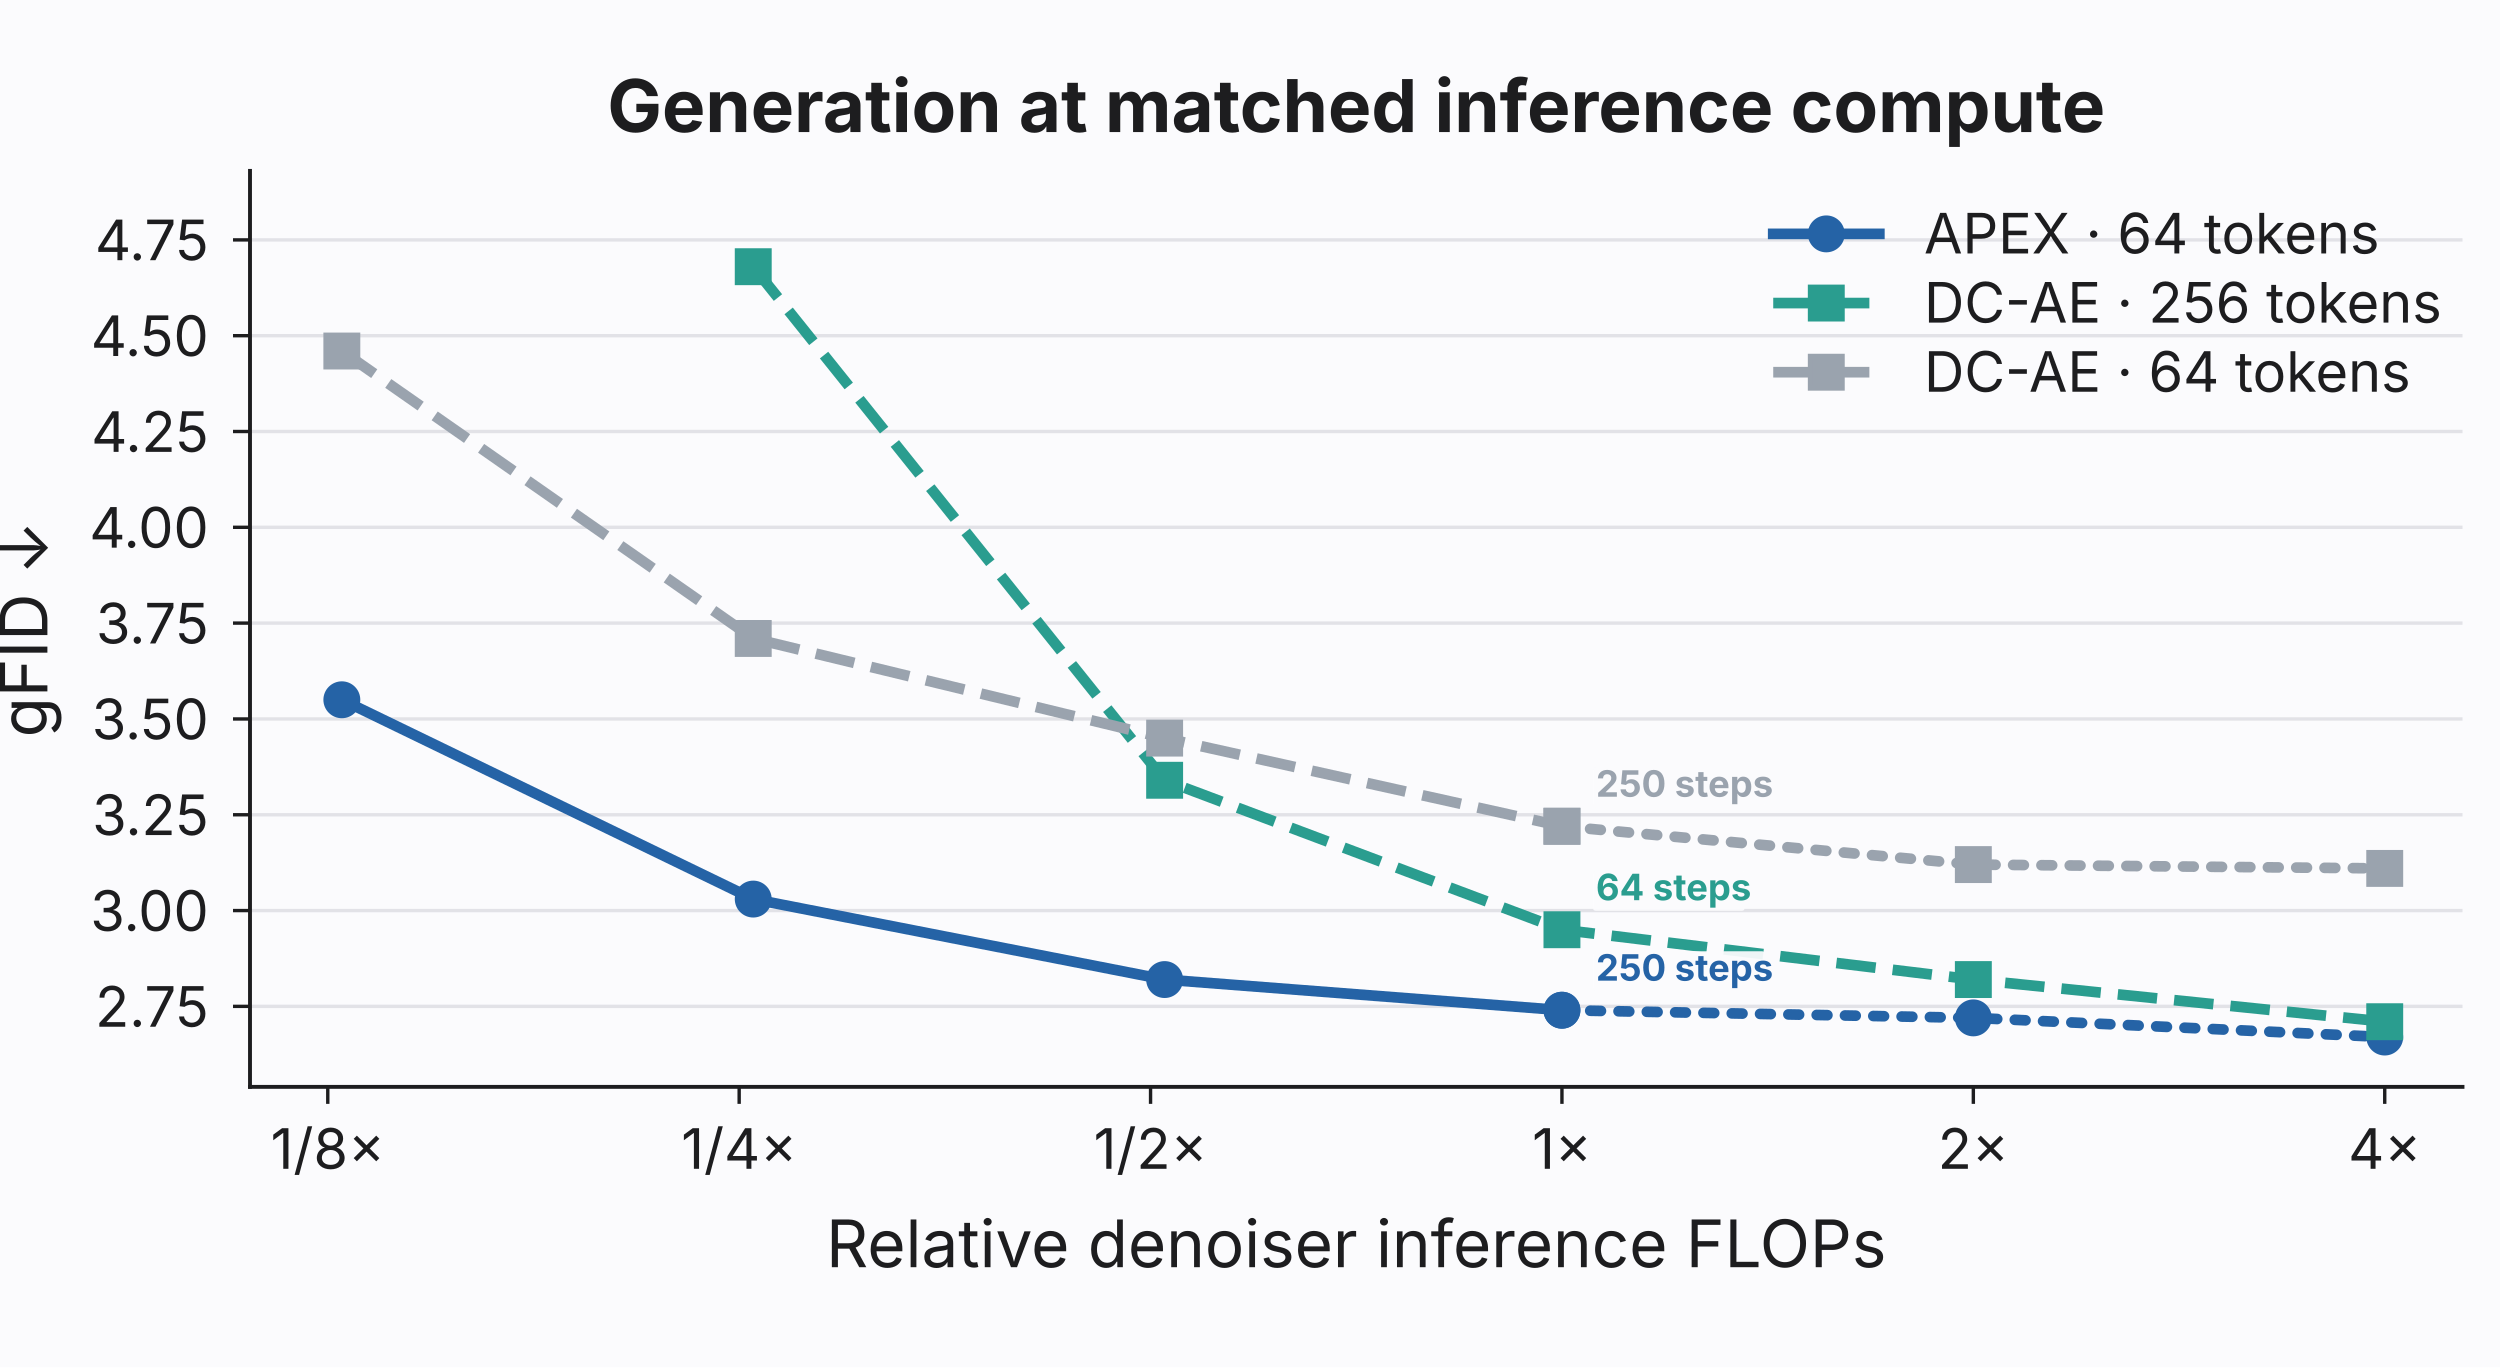
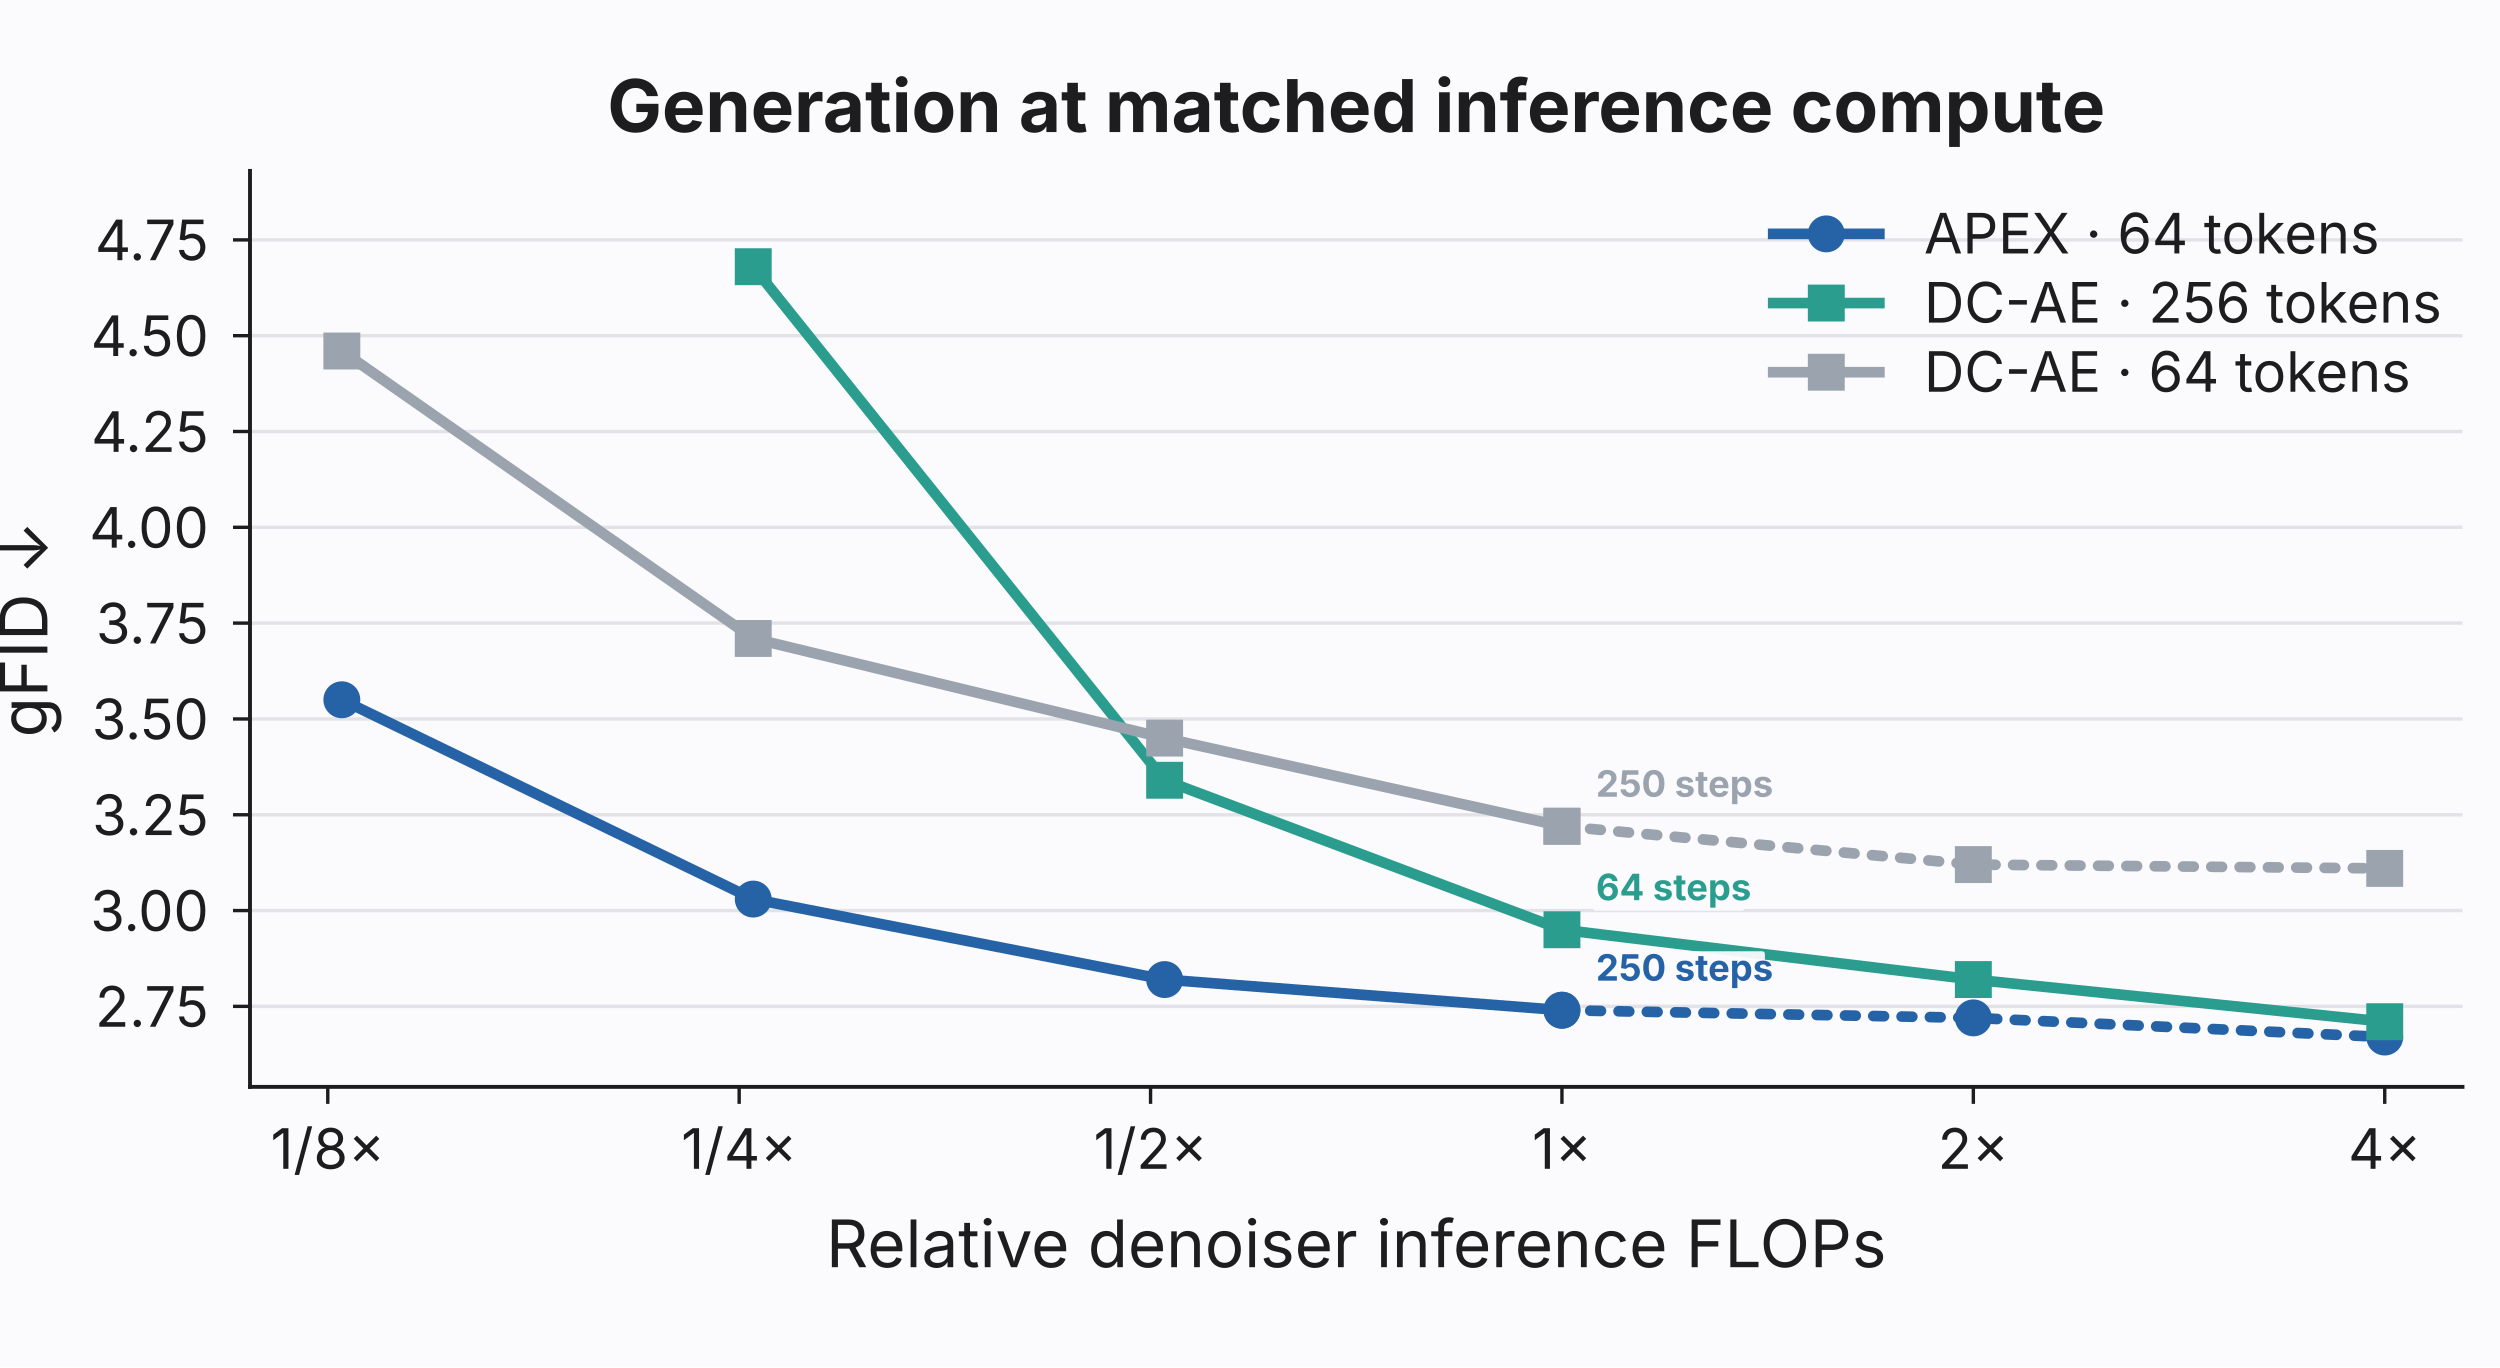
<svg xmlns="http://www.w3.org/2000/svg" xmlns:xlink="http://www.w3.org/1999/xlink" width="514.8pt" height="281.52pt" viewBox="0 0 514.8 281.52" version="1.1">
  <defs>
    <style type="text/css">*{stroke-linejoin: round; stroke-linecap: butt}</style>
  </defs>
  <g id="figure_1">
    <g id="patch_1">
      <path d="M 0 281.52 L 514.8 281.52 L 514.8 0 L 0 0 z " style="fill: #fbfbfd" />
    </g>
    <g id="axes_1">
      <g id="patch_2">
        <path d="M 51.48 223.808 L 507.078 223.808 L 507.078 35.19 L 51.48 35.19 z " style="fill: #fbfbfd" />
      </g>
      <g id="matplotlib.axis_1">
        <g id="xtick_1">
          <g id="line2d_1">
            <defs>
-               <path id="md900655c46" d="M 0 0 L 0 3.5 " style="stroke: #1d1d1f; stroke-width: 0.7" />
+               <path id="mf299c890eb" d="M 0 0 L 0 3.5 " style="stroke: #1d1d1f; stroke-width: 0.7" />
            </defs>
            <g>
-               <use xlink:href="#md900655c46" x="67.494" y="223.808" style="fill: #1d1d1f; stroke: #1d1d1f; stroke-width: 0.7" />
+               <use xlink:href="#mf299c890eb" x="67.494" y="223.808" style="fill: #1d1d1f; stroke: #1d1d1f; stroke-width: 0.7" />
            </g>
          </g>
          <g id="text_1">
            <text style="font-size: 11.5px; font-family: 'Inter', 'Arial', 'Helvetica', 'DejaVu Sans', sans-serif; text-anchor: middle; fill: #1d1d1f" x="67.494" y="240.681" transform="rotate(-0 67.49383 240.6807)">1/8×</text>
          </g>
        </g>
        <g id="xtick_2">
          <g id="line2d_2">
            <g>
-               <use xlink:href="#md900655c46" x="152.208" y="223.808" style="fill: #1d1d1f; stroke: #1d1d1f; stroke-width: 0.7" />
+               <use xlink:href="#mf299c890eb" x="152.208" y="223.808" style="fill: #1d1d1f; stroke: #1d1d1f; stroke-width: 0.7" />
            </g>
          </g>
          <g id="text_2">
            <text style="font-size: 11.5px; font-family: 'Inter', 'Arial', 'Helvetica', 'DejaVu Sans', sans-serif; text-anchor: middle; fill: #1d1d1f" x="152.208" y="240.681" transform="rotate(-0 152.2079 240.6807)">1/4×</text>
          </g>
        </g>
        <g id="xtick_3">
          <g id="line2d_3">
            <g>
-               <use xlink:href="#md900655c46" x="236.922" y="223.808" style="fill: #1d1d1f; stroke: #1d1d1f; stroke-width: 0.7" />
+               <use xlink:href="#mf299c890eb" x="236.922" y="223.808" style="fill: #1d1d1f; stroke: #1d1d1f; stroke-width: 0.7" />
            </g>
          </g>
          <g id="text_3">
            <text style="font-size: 11.5px; font-family: 'Inter', 'Arial', 'Helvetica', 'DejaVu Sans', sans-serif; text-anchor: middle; fill: #1d1d1f" x="236.922" y="240.681" transform="rotate(-0 236.922 240.6807)">1/2×</text>
          </g>
        </g>
        <g id="xtick_4">
          <g id="line2d_4">
            <g>
-               <use xlink:href="#md900655c46" x="321.636" y="223.808" style="fill: #1d1d1f; stroke: #1d1d1f; stroke-width: 0.7" />
+               <use xlink:href="#mf299c890eb" x="321.636" y="223.808" style="fill: #1d1d1f; stroke: #1d1d1f; stroke-width: 0.7" />
            </g>
          </g>
          <g id="text_4">
            <text style="font-size: 11.5px; font-family: 'Inter', 'Arial', 'Helvetica', 'DejaVu Sans', sans-serif; text-anchor: middle; fill: #1d1d1f" x="321.636" y="240.681" transform="rotate(-0 321.636 240.6807)">1×</text>
          </g>
        </g>
        <g id="xtick_5">
          <g id="line2d_5">
            <g>
-               <use xlink:href="#md900655c46" x="406.35" y="223.808" style="fill: #1d1d1f; stroke: #1d1d1f; stroke-width: 0.7" />
+               <use xlink:href="#mf299c890eb" x="406.35" y="223.808" style="fill: #1d1d1f; stroke: #1d1d1f; stroke-width: 0.7" />
            </g>
          </g>
          <g id="text_5">
            <text style="font-size: 11.5px; font-family: 'Inter', 'Arial', 'Helvetica', 'DejaVu Sans', sans-serif; text-anchor: middle; fill: #1d1d1f" x="406.35" y="240.681" transform="rotate(-0 406.3501 240.6807)">2×</text>
          </g>
        </g>
        <g id="xtick_6">
          <g id="line2d_6">
            <g>
-               <use xlink:href="#md900655c46" x="491.064" y="223.808" style="fill: #1d1d1f; stroke: #1d1d1f; stroke-width: 0.7" />
+               <use xlink:href="#mf299c890eb" x="491.064" y="223.808" style="fill: #1d1d1f; stroke: #1d1d1f; stroke-width: 0.7" />
            </g>
          </g>
          <g id="text_6">
            <text style="font-size: 11.5px; font-family: 'Inter', 'Arial', 'Helvetica', 'DejaVu Sans', sans-serif; text-anchor: middle; fill: #1d1d1f" x="491.064" y="240.681" transform="rotate(-0 491.0642 240.6807)">4×</text>
          </g>
        </g>
        <g id="text_7">
          <text style="font-size: 13.5px; font-family: 'Inter', 'Arial', 'Helvetica', 'DejaVu Sans', sans-serif; text-anchor: middle; fill: #1d1d1f" x="279.279" y="260.937" transform="rotate(-0 279.279 260.9369)">Relative denoiser inference FLOPs</text>
        </g>
      </g>
      <g id="matplotlib.axis_2">
        <g id="ytick_1">
          <g id="line2d_7">
-             <path d="M 51.48 207.235 L 507.078 207.235 " clip-path="url(#pe31afc2b4c)" style="fill: none; stroke: #e2e2e7; stroke-width: 0.7; stroke-linecap: square" />
+             <path d="M 51.48 207.235 L 507.078 207.235 " clip-path="url(#pf6d1157378)" style="fill: none; stroke: #e2e2e7; stroke-width: 0.7; stroke-linecap: square" />
          </g>
          <g id="line2d_8">
            <defs>
-               <path id="m49a3f5e8ff" d="M 0 0 L -3.5 0 " style="stroke: #1d1d1f; stroke-width: 0.7" />
+               <path id="m43edc47e20" d="M 0 0 L -3.5 0 " style="stroke: #1d1d1f; stroke-width: 0.7" />
            </defs>
            <g>
-               <use xlink:href="#m49a3f5e8ff" x="51.48" y="207.235" style="fill: #1d1d1f; stroke: #1d1d1f; stroke-width: 0.7" />
+               <use xlink:href="#m43edc47e20" x="51.48" y="207.235" style="fill: #1d1d1f; stroke: #1d1d1f; stroke-width: 0.7" />
            </g>
          </g>
          <g id="text_8">
            <text style="font-size: 11.5px; font-family: 'Inter', 'Arial', 'Helvetica', 'DejaVu Sans', sans-serif; text-anchor: end; fill: #1d1d1f" x="42.98" y="211.421" transform="rotate(-0 42.98 211.4214)">2.75</text>
          </g>
        </g>
        <g id="ytick_2">
          <g id="line2d_9">
-             <path d="M 51.48 187.505 L 507.078 187.505 " clip-path="url(#pe31afc2b4c)" style="fill: none; stroke: #e2e2e7; stroke-width: 0.7; stroke-linecap: square" />
+             <path d="M 51.48 187.505 L 507.078 187.505 " clip-path="url(#pf6d1157378)" style="fill: none; stroke: #e2e2e7; stroke-width: 0.7; stroke-linecap: square" />
          </g>
          <g id="line2d_10">
            <g>
-               <use xlink:href="#m49a3f5e8ff" x="51.48" y="187.505" style="fill: #1d1d1f; stroke: #1d1d1f; stroke-width: 0.7" />
+               <use xlink:href="#m43edc47e20" x="51.48" y="187.505" style="fill: #1d1d1f; stroke: #1d1d1f; stroke-width: 0.7" />
            </g>
          </g>
          <g id="text_9">
            <text style="font-size: 11.5px; font-family: 'Inter', 'Arial', 'Helvetica', 'DejaVu Sans', sans-serif; text-anchor: end; fill: #1d1d1f" x="42.98" y="191.691" transform="rotate(-0 42.98 191.6914)">3.00</text>
          </g>
        </g>
        <g id="ytick_3">
          <g id="line2d_11">
-             <path d="M 51.48 167.775 L 507.078 167.775 " clip-path="url(#pe31afc2b4c)" style="fill: none; stroke: #e2e2e7; stroke-width: 0.7; stroke-linecap: square" />
+             <path d="M 51.48 167.775 L 507.078 167.775 " clip-path="url(#pf6d1157378)" style="fill: none; stroke: #e2e2e7; stroke-width: 0.7; stroke-linecap: square" />
          </g>
          <g id="line2d_12">
            <g>
-               <use xlink:href="#m49a3f5e8ff" x="51.48" y="167.775" style="fill: #1d1d1f; stroke: #1d1d1f; stroke-width: 0.7" />
+               <use xlink:href="#m43edc47e20" x="51.48" y="167.775" style="fill: #1d1d1f; stroke: #1d1d1f; stroke-width: 0.7" />
            </g>
          </g>
          <g id="text_10">
            <text style="font-size: 11.5px; font-family: 'Inter', 'Arial', 'Helvetica', 'DejaVu Sans', sans-serif; text-anchor: end; fill: #1d1d1f" x="42.98" y="171.961" transform="rotate(-0 42.98 171.9615)">3.25</text>
          </g>
        </g>
        <g id="ytick_4">
          <g id="line2d_13">
-             <path d="M 51.48 148.045 L 507.078 148.045 " clip-path="url(#pe31afc2b4c)" style="fill: none; stroke: #e2e2e7; stroke-width: 0.7; stroke-linecap: square" />
+             <path d="M 51.48 148.045 L 507.078 148.045 " clip-path="url(#pf6d1157378)" style="fill: none; stroke: #e2e2e7; stroke-width: 0.7; stroke-linecap: square" />
          </g>
          <g id="line2d_14">
            <g>
-               <use xlink:href="#m49a3f5e8ff" x="51.48" y="148.045" style="fill: #1d1d1f; stroke: #1d1d1f; stroke-width: 0.7" />
+               <use xlink:href="#m43edc47e20" x="51.48" y="148.045" style="fill: #1d1d1f; stroke: #1d1d1f; stroke-width: 0.7" />
            </g>
          </g>
          <g id="text_11">
            <text style="font-size: 11.5px; font-family: 'Inter', 'Arial', 'Helvetica', 'DejaVu Sans', sans-serif; text-anchor: end; fill: #1d1d1f" x="42.98" y="152.232" transform="rotate(-0 42.98 152.2315)">3.50</text>
          </g>
        </g>
        <g id="ytick_5">
          <g id="line2d_15">
-             <path d="M 51.48 128.315 L 507.078 128.315 " clip-path="url(#pe31afc2b4c)" style="fill: none; stroke: #e2e2e7; stroke-width: 0.7; stroke-linecap: square" />
+             <path d="M 51.48 128.315 L 507.078 128.315 " clip-path="url(#pf6d1157378)" style="fill: none; stroke: #e2e2e7; stroke-width: 0.7; stroke-linecap: square" />
          </g>
          <g id="line2d_16">
            <g>
-               <use xlink:href="#m49a3f5e8ff" x="51.48" y="128.315" style="fill: #1d1d1f; stroke: #1d1d1f; stroke-width: 0.7" />
+               <use xlink:href="#m43edc47e20" x="51.48" y="128.315" style="fill: #1d1d1f; stroke: #1d1d1f; stroke-width: 0.7" />
            </g>
          </g>
          <g id="text_12">
            <text style="font-size: 11.5px; font-family: 'Inter', 'Arial', 'Helvetica', 'DejaVu Sans', sans-serif; text-anchor: end; fill: #1d1d1f" x="42.98" y="132.502" transform="rotate(-0 42.98 132.5016)">3.75</text>
          </g>
        </g>
        <g id="ytick_6">
          <g id="line2d_17">
-             <path d="M 51.48 108.585 L 507.078 108.585 " clip-path="url(#pe31afc2b4c)" style="fill: none; stroke: #e2e2e7; stroke-width: 0.7; stroke-linecap: square" />
+             <path d="M 51.48 108.585 L 507.078 108.585 " clip-path="url(#pf6d1157378)" style="fill: none; stroke: #e2e2e7; stroke-width: 0.7; stroke-linecap: square" />
          </g>
          <g id="line2d_18">
            <g>
-               <use xlink:href="#m49a3f5e8ff" x="51.48" y="108.585" style="fill: #1d1d1f; stroke: #1d1d1f; stroke-width: 0.7" />
+               <use xlink:href="#m43edc47e20" x="51.48" y="108.585" style="fill: #1d1d1f; stroke: #1d1d1f; stroke-width: 0.7" />
            </g>
          </g>
          <g id="text_13">
            <text style="font-size: 11.5px; font-family: 'Inter', 'Arial', 'Helvetica', 'DejaVu Sans', sans-serif; text-anchor: end; fill: #1d1d1f" x="42.98" y="112.772" transform="rotate(-0 42.98 112.7716)">4.00</text>
          </g>
        </g>
        <g id="ytick_7">
          <g id="line2d_19">
-             <path d="M 51.48 88.855 L 507.078 88.855 " clip-path="url(#pe31afc2b4c)" style="fill: none; stroke: #e2e2e7; stroke-width: 0.7; stroke-linecap: square" />
+             <path d="M 51.48 88.855 L 507.078 88.855 " clip-path="url(#pf6d1157378)" style="fill: none; stroke: #e2e2e7; stroke-width: 0.7; stroke-linecap: square" />
          </g>
          <g id="line2d_20">
            <g>
-               <use xlink:href="#m49a3f5e8ff" x="51.48" y="88.855" style="fill: #1d1d1f; stroke: #1d1d1f; stroke-width: 0.7" />
+               <use xlink:href="#m43edc47e20" x="51.48" y="88.855" style="fill: #1d1d1f; stroke: #1d1d1f; stroke-width: 0.7" />
            </g>
          </g>
          <g id="text_14">
            <text style="font-size: 11.5px; font-family: 'Inter', 'Arial', 'Helvetica', 'DejaVu Sans', sans-serif; text-anchor: end; fill: #1d1d1f" x="42.98" y="93.042" transform="rotate(-0 42.98 93.04164)">4.25</text>
          </g>
        </g>
        <g id="ytick_8">
          <g id="line2d_21">
-             <path d="M 51.48 69.126 L 507.078 69.126 " clip-path="url(#pe31afc2b4c)" style="fill: none; stroke: #e2e2e7; stroke-width: 0.7; stroke-linecap: square" />
+             <path d="M 51.48 69.126 L 507.078 69.126 " clip-path="url(#pf6d1157378)" style="fill: none; stroke: #e2e2e7; stroke-width: 0.7; stroke-linecap: square" />
          </g>
          <g id="line2d_22">
            <g>
-               <use xlink:href="#m49a3f5e8ff" x="51.48" y="69.126" style="fill: #1d1d1f; stroke: #1d1d1f; stroke-width: 0.7" />
+               <use xlink:href="#m43edc47e20" x="51.48" y="69.126" style="fill: #1d1d1f; stroke: #1d1d1f; stroke-width: 0.7" />
            </g>
          </g>
          <g id="text_15">
            <text style="font-size: 11.5px; font-family: 'Inter', 'Arial', 'Helvetica', 'DejaVu Sans', sans-serif; text-anchor: end; fill: #1d1d1f" x="42.98" y="73.312" transform="rotate(-0 42.98 73.31168)">4.50</text>
          </g>
        </g>
        <g id="ytick_9">
          <g id="line2d_23">
-             <path d="M 51.48 49.396 L 507.078 49.396 " clip-path="url(#pe31afc2b4c)" style="fill: none; stroke: #e2e2e7; stroke-width: 0.7; stroke-linecap: square" />
+             <path d="M 51.48 49.396 L 507.078 49.396 " clip-path="url(#pf6d1157378)" style="fill: none; stroke: #e2e2e7; stroke-width: 0.7; stroke-linecap: square" />
          </g>
          <g id="line2d_24">
            <g>
-               <use xlink:href="#m49a3f5e8ff" x="51.48" y="49.396" style="fill: #1d1d1f; stroke: #1d1d1f; stroke-width: 0.7" />
+               <use xlink:href="#m43edc47e20" x="51.48" y="49.396" style="fill: #1d1d1f; stroke: #1d1d1f; stroke-width: 0.7" />
            </g>
          </g>
          <g id="text_16">
            <text style="font-size: 11.5px; font-family: 'Inter', 'Arial', 'Helvetica', 'DejaVu Sans', sans-serif; text-anchor: end; fill: #1d1d1f" x="42.98" y="53.582" transform="rotate(-0 42.98 53.58173)">4.75</text>
          </g>
        </g>
        <g id="text_17">
          <text style="font-size: 13.5px; font-family: 'Inter', 'Arial', 'Helvetica', 'DejaVu Sans', sans-serif; text-anchor: middle; fill: #1d1d1f" x="9.759" y="129.499" transform="rotate(-90 9.758594 129.4992)">gFID ↓</text>
        </g>
      </g>
      <g id="patch_3">
        <path d="M 51.48 223.808 L 51.48 35.19 " style="fill: none; stroke: #1d1d1f; stroke-width: 0.8; stroke-linejoin: miter; stroke-linecap: square" />
      </g>
      <g id="patch_4">
        <path d="M 51.48 223.808 L 507.078 223.808 " style="fill: none; stroke: #1d1d1f; stroke-width: 0.8; stroke-linejoin: miter; stroke-linecap: square" />
      </g>
      <g id="text_18">
        <text style="font-weight: 700; font-size: 15px; font-family: 'Inter', 'Arial', 'Helvetica', 'DejaVu Sans', sans-serif; text-anchor: middle; fill: #1d1d1f" x="279.279" y="27.19" transform="rotate(-0 279.279 27.19)">Generation at matched inference compute</text>
      </g>
      <g id="line2d_25">
-         <path d="M 70.392 144.099 L 155.106 185.138 L 239.821 201.711 L 321.636 208.024 " clip-path="url(#pe31afc2b4c)" style="fill: none; stroke: #2563a6; stroke-width: 2.2; stroke-linecap: square" />
+         <path d="M 70.392 144.099 L 155.106 185.138 L 239.821 201.711 L 321.636 208.024 " clip-path="url(#pf6d1157378)" style="fill: none; stroke: #2563a6; stroke-width: 2.2; stroke-linecap: square" />
        <defs>
-           <path id="m1cb63aa934" d="M 0 3.3 C 0.875 3.3 1.715 2.952 2.333 2.333 C 2.952 1.715 3.3 0.875 3.3 0 C 3.3 -0.875 2.952 -1.715 2.333 -2.333 C 1.715 -2.952 0.875 -3.3 0 -3.3 C -0.875 -3.3 -1.715 -2.952 -2.333 -2.333 C -2.952 -1.715 -3.3 -0.875 -3.3 0 C -3.3 0.875 -2.952 1.715 -2.333 2.333 C -1.715 2.952 -0.875 3.3 0 3.3 z " style="stroke: #2563a6" />
+           <path id="m6d59fb1ba1" d="M 0 3.3 C 0.875 3.3 1.715 2.952 2.333 2.333 C 2.952 1.715 3.3 0.875 3.3 0 C 3.3 -0.875 2.952 -1.715 2.333 -2.333 C 1.715 -2.952 0.875 -3.3 0 -3.3 C -0.875 -3.3 -1.715 -2.952 -2.333 -2.333 C -2.952 -1.715 -3.3 -0.875 -3.3 0 C -3.3 0.875 -2.952 1.715 -2.333 2.333 C -1.715 2.952 -0.875 3.3 0 3.3 z " style="stroke: #2563a6" />
        </defs>
-         <g clip-path="url(#pe31afc2b4c)">
-           <use xlink:href="#m1cb63aa934" x="70.392" y="144.099" style="fill: #2563a6; stroke: #2563a6" />
-           <use xlink:href="#m1cb63aa934" x="155.106" y="185.138" style="fill: #2563a6; stroke: #2563a6" />
-           <use xlink:href="#m1cb63aa934" x="239.821" y="201.711" style="fill: #2563a6; stroke: #2563a6" />
-           <use xlink:href="#m1cb63aa934" x="321.636" y="208.024" style="fill: #2563a6; stroke: #2563a6" />
+         <g clip-path="url(#pf6d1157378)">
+           <use xlink:href="#m6d59fb1ba1" x="70.392" y="144.099" style="fill: #2563a6; stroke: #2563a6" />
+           <use xlink:href="#m6d59fb1ba1" x="155.106" y="185.138" style="fill: #2563a6; stroke: #2563a6" />
+           <use xlink:href="#m6d59fb1ba1" x="239.821" y="201.711" style="fill: #2563a6; stroke: #2563a6" />
+           <use xlink:href="#m6d59fb1ba1" x="321.636" y="208.024" style="fill: #2563a6; stroke: #2563a6" />
        </g>
      </g>
      <g id="line2d_26">
-         <path d="M 321.636 208.024 L 406.35 209.603 L 491.064 213.549 " clip-path="url(#pe31afc2b4c)" style="fill: none; stroke-dasharray: 2.2,3.63; stroke-dashoffset: 0; stroke: #2563a6; stroke-width: 2.2; stroke-linecap: round" />
-         <g clip-path="url(#pe31afc2b4c)">
-           <use xlink:href="#m1cb63aa934" x="321.636" y="208.024" style="fill: #2563a6; stroke: #2563a6" />
-           <use xlink:href="#m1cb63aa934" x="406.35" y="209.603" style="fill: #2563a6; stroke: #2563a6" />
-           <use xlink:href="#m1cb63aa934" x="491.064" y="213.549" style="fill: #2563a6; stroke: #2563a6" />
+         <path d="M 321.636 208.024 L 406.35 209.603 L 491.064 213.549 " clip-path="url(#pf6d1157378)" style="fill: none; stroke-dasharray: 2.2,3.63; stroke-dashoffset: 0; stroke: #2563a6; stroke-width: 2.2; stroke-linecap: round" />
+         <g clip-path="url(#pf6d1157378)">
+           <use xlink:href="#m6d59fb1ba1" x="321.636" y="208.024" style="fill: #2563a6; stroke: #2563a6" />
+           <use xlink:href="#m6d59fb1ba1" x="406.35" y="209.603" style="fill: #2563a6; stroke: #2563a6" />
+           <use xlink:href="#m6d59fb1ba1" x="491.064" y="213.549" style="fill: #2563a6; stroke: #2563a6" />
        </g>
      </g>
      <g id="line2d_27">
-         <path d="M 155.106 54.92 L 239.821 160.673 L 321.636 191.451 L 406.35 201.711 L 491.064 210.392 " clip-path="url(#pe31afc2b4c)" style="fill: none; stroke-dasharray: 8.14,3.52; stroke-dashoffset: 0; stroke: #2a9d8f; stroke-width: 2.2" />
+         <path d="M 155.106 54.92 L 239.821 160.673 L 321.636 191.451 L 406.35 201.711 L 491.064 210.392 " clip-path="url(#pf6d1157378)" style="fill: none; stroke: #2a9d8f; stroke-width: 2.2; stroke-linecap: square" />
        <defs>
-           <path id="m35388c3200" d="M -3.3 3.3 L 3.3 3.3 L 3.3 -3.3 L -3.3 -3.3 z " style="stroke: #2a9d8f; stroke-linejoin: miter" />
+           <path id="m15c11ccb1b" d="M -3.3 3.3 L 3.3 3.3 L 3.3 -3.3 L -3.3 -3.3 z " style="stroke: #2a9d8f; stroke-linejoin: miter" />
        </defs>
-         <g clip-path="url(#pe31afc2b4c)">
-           <use xlink:href="#m35388c3200" x="155.106" y="54.92" style="fill: #2a9d8f; stroke: #2a9d8f; stroke-linejoin: miter" />
-           <use xlink:href="#m35388c3200" x="239.821" y="160.673" style="fill: #2a9d8f; stroke: #2a9d8f; stroke-linejoin: miter" />
-           <use xlink:href="#m35388c3200" x="321.636" y="191.451" style="fill: #2a9d8f; stroke: #2a9d8f; stroke-linejoin: miter" />
-           <use xlink:href="#m35388c3200" x="406.35" y="201.711" style="fill: #2a9d8f; stroke: #2a9d8f; stroke-linejoin: miter" />
-           <use xlink:href="#m35388c3200" x="491.064" y="210.392" style="fill: #2a9d8f; stroke: #2a9d8f; stroke-linejoin: miter" />
+         <g clip-path="url(#pf6d1157378)">
+           <use xlink:href="#m15c11ccb1b" x="155.106" y="54.92" style="fill: #2a9d8f; stroke: #2a9d8f; stroke-linejoin: miter" />
+           <use xlink:href="#m15c11ccb1b" x="239.821" y="160.673" style="fill: #2a9d8f; stroke: #2a9d8f; stroke-linejoin: miter" />
+           <use xlink:href="#m15c11ccb1b" x="321.636" y="191.451" style="fill: #2a9d8f; stroke: #2a9d8f; stroke-linejoin: miter" />
+           <use xlink:href="#m15c11ccb1b" x="406.35" y="201.711" style="fill: #2a9d8f; stroke: #2a9d8f; stroke-linejoin: miter" />
+           <use xlink:href="#m15c11ccb1b" x="491.064" y="210.392" style="fill: #2a9d8f; stroke: #2a9d8f; stroke-linejoin: miter" />
        </g>
      </g>
      <g id="line2d_28">
-         <path d="M 70.392 72.282 L 155.106 131.472 L 239.821 151.991 L 321.636 170.143 " clip-path="url(#pe31afc2b4c)" style="fill: none; stroke-dasharray: 8.14,3.52; stroke-dashoffset: 0; stroke: #9aa3ae; stroke-width: 2.2" />
+         <path d="M 70.392 72.282 L 155.106 131.472 L 239.821 151.991 L 321.636 170.143 " clip-path="url(#pf6d1157378)" style="fill: none; stroke: #9aa3ae; stroke-width: 2.2; stroke-linecap: square" />
        <defs>
-           <path id="m61f12fcda9" d="M -3.3 3.3 L 3.3 3.3 L 3.3 -3.3 L -3.3 -3.3 z " style="stroke: #9aa3ae; stroke-linejoin: miter" />
+           <path id="m0eef19eea8" d="M -3.3 3.3 L 3.3 3.3 L 3.3 -3.3 L -3.3 -3.3 z " style="stroke: #9aa3ae; stroke-linejoin: miter" />
        </defs>
-         <g clip-path="url(#pe31afc2b4c)">
-           <use xlink:href="#m61f12fcda9" x="70.392" y="72.282" style="fill: #9aa3ae; stroke: #9aa3ae; stroke-linejoin: miter" />
-           <use xlink:href="#m61f12fcda9" x="155.106" y="131.472" style="fill: #9aa3ae; stroke: #9aa3ae; stroke-linejoin: miter" />
-           <use xlink:href="#m61f12fcda9" x="239.821" y="151.991" style="fill: #9aa3ae; stroke: #9aa3ae; stroke-linejoin: miter" />
-           <use xlink:href="#m61f12fcda9" x="321.636" y="170.143" style="fill: #9aa3ae; stroke: #9aa3ae; stroke-linejoin: miter" />
+         <g clip-path="url(#pf6d1157378)">
+           <use xlink:href="#m0eef19eea8" x="70.392" y="72.282" style="fill: #9aa3ae; stroke: #9aa3ae; stroke-linejoin: miter" />
+           <use xlink:href="#m0eef19eea8" x="155.106" y="131.472" style="fill: #9aa3ae; stroke: #9aa3ae; stroke-linejoin: miter" />
+           <use xlink:href="#m0eef19eea8" x="239.821" y="151.991" style="fill: #9aa3ae; stroke: #9aa3ae; stroke-linejoin: miter" />
+           <use xlink:href="#m0eef19eea8" x="321.636" y="170.143" style="fill: #9aa3ae; stroke: #9aa3ae; stroke-linejoin: miter" />
        </g>
      </g>
      <g id="line2d_29">
-         <path d="M 321.636 170.143 L 406.35 178.035 L 491.064 178.824 " clip-path="url(#pe31afc2b4c)" style="fill: none; stroke-dasharray: 2.2,3.63; stroke-dashoffset: 0; stroke: #9aa3ae; stroke-width: 2.2; stroke-linecap: round" />
-         <g clip-path="url(#pe31afc2b4c)">
-           <use xlink:href="#m61f12fcda9" x="321.636" y="170.143" style="fill: #9aa3ae; stroke: #9aa3ae; stroke-linejoin: miter" />
-           <use xlink:href="#m61f12fcda9" x="406.35" y="178.035" style="fill: #9aa3ae; stroke: #9aa3ae; stroke-linejoin: miter" />
-           <use xlink:href="#m61f12fcda9" x="491.064" y="178.824" style="fill: #9aa3ae; stroke: #9aa3ae; stroke-linejoin: miter" />
+         <path d="M 321.636 170.143 L 406.35 178.035 L 491.064 178.824 " clip-path="url(#pf6d1157378)" style="fill: none; stroke-dasharray: 2.2,3.63; stroke-dashoffset: 0; stroke: #9aa3ae; stroke-width: 2.2; stroke-linecap: round" />
+         <g clip-path="url(#pf6d1157378)">
+           <use xlink:href="#m0eef19eea8" x="321.636" y="170.143" style="fill: #9aa3ae; stroke: #9aa3ae; stroke-linejoin: miter" />
+           <use xlink:href="#m0eef19eea8" x="406.35" y="178.035" style="fill: #9aa3ae; stroke: #9aa3ae; stroke-linejoin: miter" />
+           <use xlink:href="#m0eef19eea8" x="491.064" y="178.824" style="fill: #9aa3ae; stroke: #9aa3ae; stroke-linejoin: miter" />
        </g>
      </g>
      <g id="legend_1">
        <g id="line2d_30">
          <path d="M 365.143 48.162 L 376.068 48.162 L 386.993 48.162 " style="fill: none; stroke: #2563a6; stroke-width: 2.2; stroke-linecap: square" />
          <g>
-             <use xlink:href="#m1cb63aa934" x="376.068" y="48.162" style="fill: #2563a6; stroke: #2563a6" />
+             <use xlink:href="#m6d59fb1ba1" x="376.068" y="48.162" style="fill: #2563a6; stroke: #2563a6" />
          </g>
        </g>
        <g id="text_19">
          <text style="font-size: 11.5px; font-family: 'Inter', 'Arial', 'Helvetica', 'DejaVu Sans', sans-serif; text-anchor: start; fill: #1d1d1f" x="396.193" y="52.187" transform="rotate(-0 396.1928 52.18731)">APEX · 64 tokens</text>
        </g>
        <g id="line2d_31">
-           <path d="M 365.143 62.405 L 376.068 62.405 L 386.993 62.405 " style="fill: none; stroke-dasharray: 8.14,3.52; stroke-dashoffset: 0; stroke: #2a9d8f; stroke-width: 2.2" />
+           <path d="M 365.143 62.405 L 376.068 62.405 L 386.993 62.405 " style="fill: none; stroke: #2a9d8f; stroke-width: 2.2; stroke-linecap: square" />
          <g>
-             <use xlink:href="#m35388c3200" x="376.068" y="62.405" style="fill: #2a9d8f; stroke: #2a9d8f; stroke-linejoin: miter" />
+             <use xlink:href="#m15c11ccb1b" x="376.068" y="62.405" style="fill: #2a9d8f; stroke: #2a9d8f; stroke-linejoin: miter" />
          </g>
        </g>
        <g id="text_20">
          <text style="font-size: 11.5px; font-family: 'Inter', 'Arial', 'Helvetica', 'DejaVu Sans', sans-serif; text-anchor: start; fill: #1d1d1f" x="396.193" y="66.43" transform="rotate(-0 396.1928 66.42979)">DC-AE · 256 tokens</text>
        </g>
        <g id="line2d_32">
-           <path d="M 365.143 76.647 L 376.068 76.647 L 386.993 76.647 " style="fill: none; stroke-dasharray: 8.14,3.52; stroke-dashoffset: 0; stroke: #9aa3ae; stroke-width: 2.2" />
+           <path d="M 365.143 76.647 L 376.068 76.647 L 386.993 76.647 " style="fill: none; stroke: #9aa3ae; stroke-width: 2.2; stroke-linecap: square" />
          <g>
-             <use xlink:href="#m61f12fcda9" x="376.068" y="76.647" style="fill: #9aa3ae; stroke: #9aa3ae; stroke-linejoin: miter" />
+             <use xlink:href="#m0eef19eea8" x="376.068" y="76.647" style="fill: #9aa3ae; stroke: #9aa3ae; stroke-linejoin: miter" />
          </g>
        </g>
        <g id="text_21">
          <text style="font-size: 11.5px; font-family: 'Inter', 'Arial', 'Helvetica', 'DejaVu Sans', sans-serif; text-anchor: start; fill: #1d1d1f" x="396.193" y="80.672" transform="rotate(-0 396.1928 80.67227)">DC-AE · 64 tokens</text>
        </g>
      </g>
      <g id="text_22">
        <g id="patch_5">
          <path d="M 328.636 204.124 L 362.822 204.124 Q 363.422 204.124 363.422 203.524 L 363.422 196.486 Q 363.422 195.886 362.822 195.886 L 328.636 195.886 Q 328.036 195.886 328.036 196.486 L 328.036 203.524 Q 328.036 204.124 328.636 204.124 z " style="fill: #fbfbfd; opacity: 0.94" />
        </g>
        <text style="font-weight: 700; font-size: 7.5px; font-family: 'Inter', 'Arial', 'Helvetica', 'DejaVu Sans', sans-serif; text-anchor: start; fill: #2563a6" x="328.636" y="201.946" transform="rotate(-0 328.636 201.9461)">250 steps</text>
      </g>
      <g id="text_23">
        <g id="patch_6">
          <path d="M 328.636 187.551 L 358.651 187.551 Q 359.251 187.551 359.251 186.951 L 359.251 179.913 Q 359.251 179.313 358.651 179.313 L 328.636 179.313 Q 328.036 179.313 328.036 179.913 L 328.036 186.951 Q 328.036 187.551 328.636 187.551 z " style="fill: #fbfbfd; opacity: 0.94" />
        </g>
        <text style="font-weight: 700; font-size: 7.5px; font-family: 'Inter', 'Arial', 'Helvetica', 'DejaVu Sans', sans-serif; text-anchor: start; fill: #2a9d8f" x="328.636" y="185.373" transform="rotate(-0 328.636 185.3729)">64 steps</text>
      </g>
      <g id="text_24">
        <g id="patch_7">
          <path d="M 328.636 166.243 L 362.822 166.243 Q 363.422 166.243 363.422 165.643 L 363.422 158.604 Q 363.422 158.004 362.822 158.004 L 328.636 158.004 Q 328.036 158.004 328.036 158.604 L 328.036 165.643 Q 328.036 166.243 328.636 166.243 z " style="fill: #fbfbfd; opacity: 0.94" />
        </g>
        <text style="font-weight: 700; font-size: 7.5px; font-family: 'Inter', 'Arial', 'Helvetica', 'DejaVu Sans', sans-serif; text-anchor: start; fill: #9aa3ae" x="328.636" y="164.065" transform="rotate(-0 328.636 164.0645)">250 steps</text>
      </g>
    </g>
  </g>
  <defs>
-     <clipPath id="pe31afc2b4c">
+     <clipPath id="pf6d1157378">
      <rect x="51.48" y="35.19" width="455.598" height="188.618" />
    </clipPath>
  </defs>
</svg>
